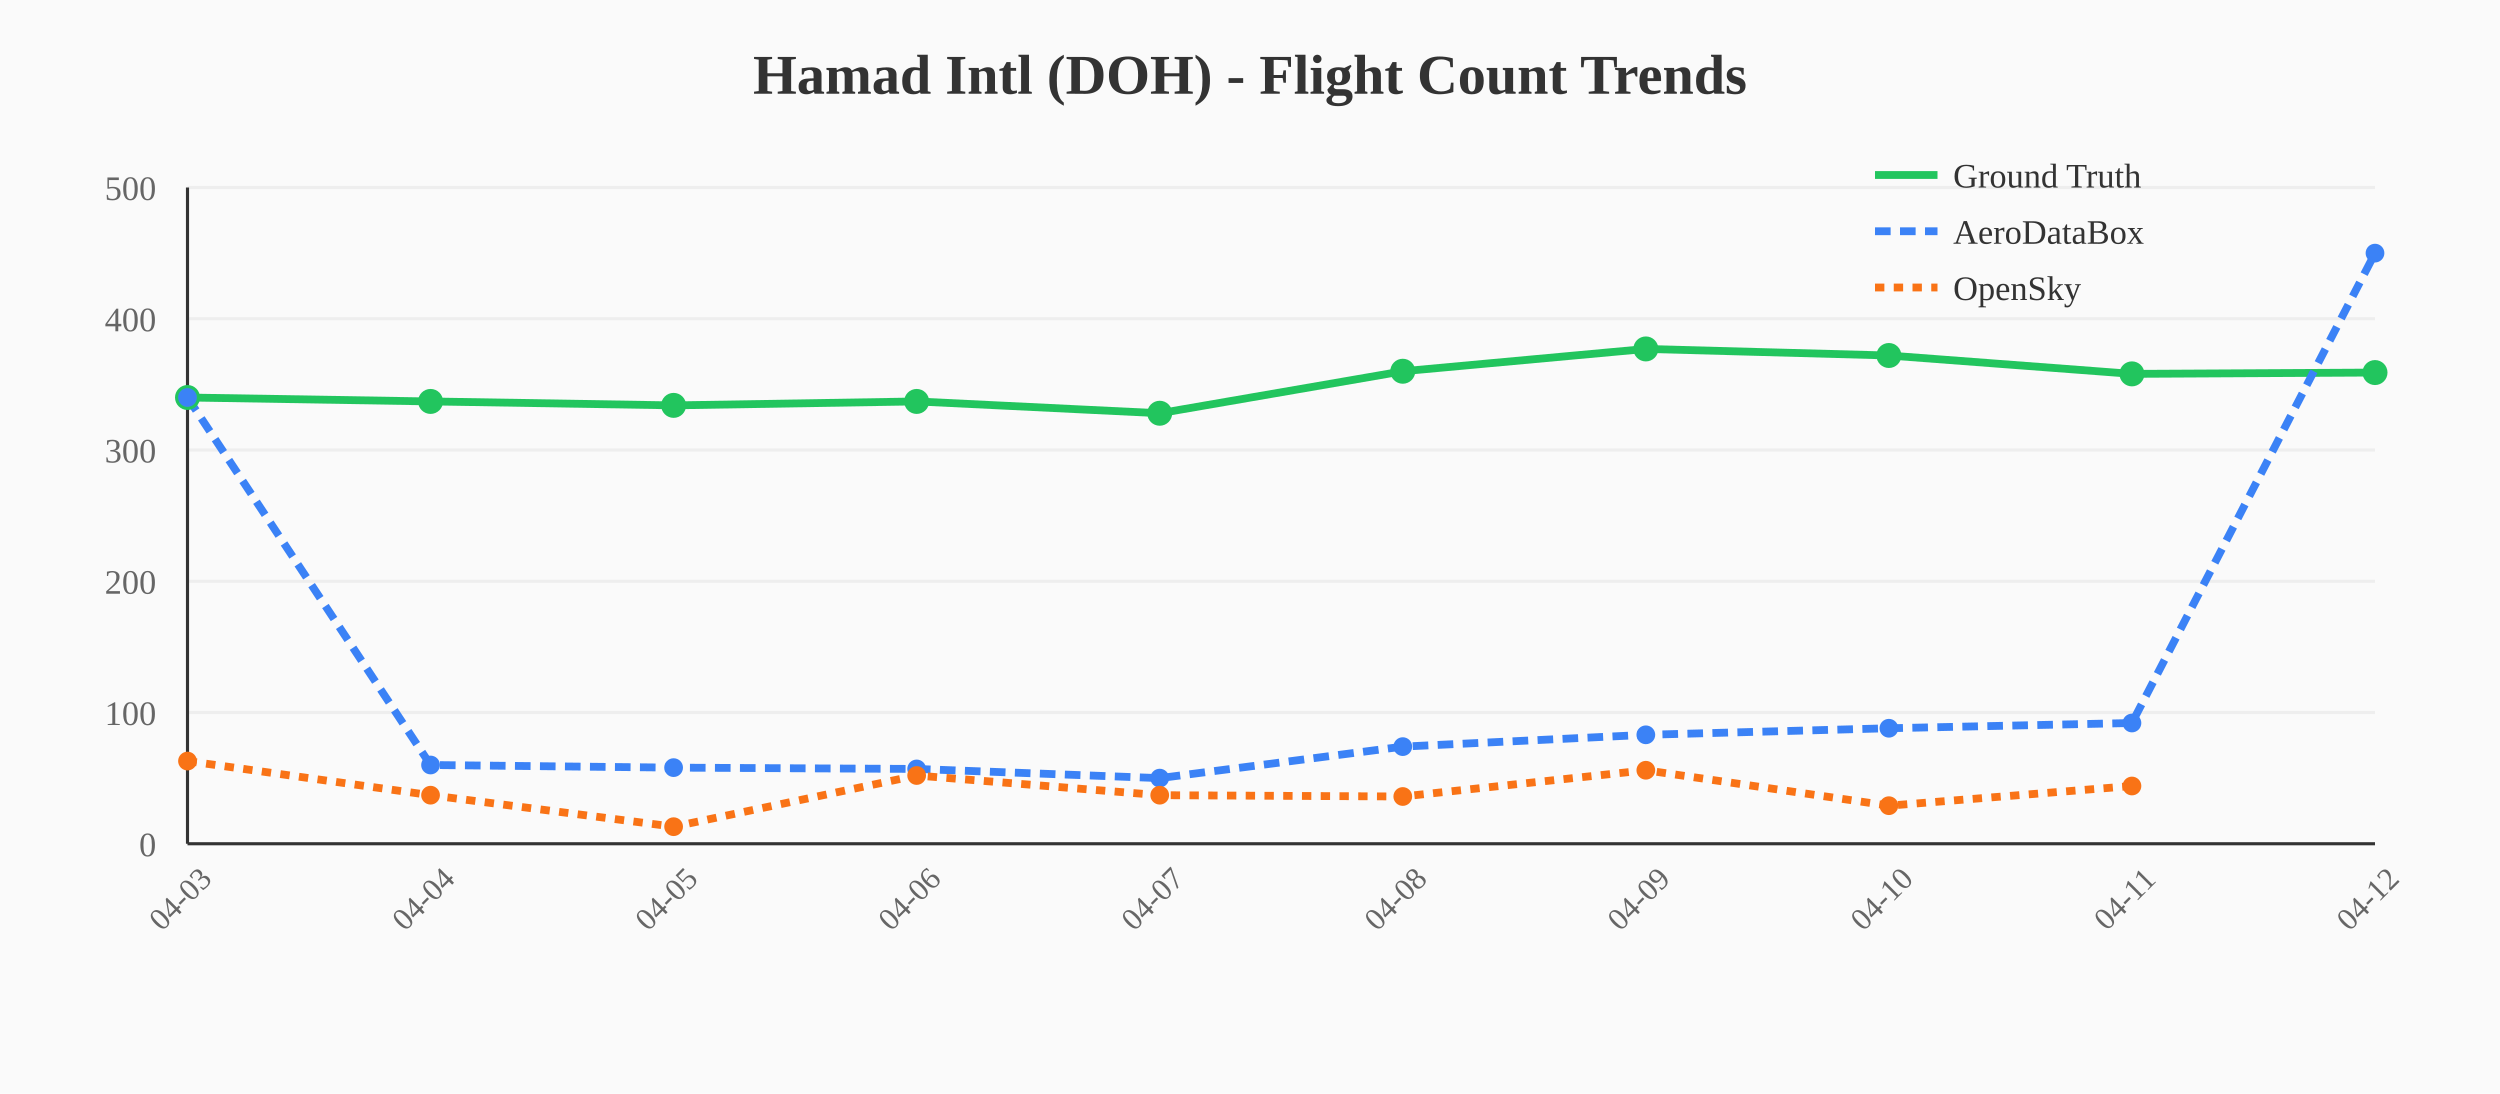
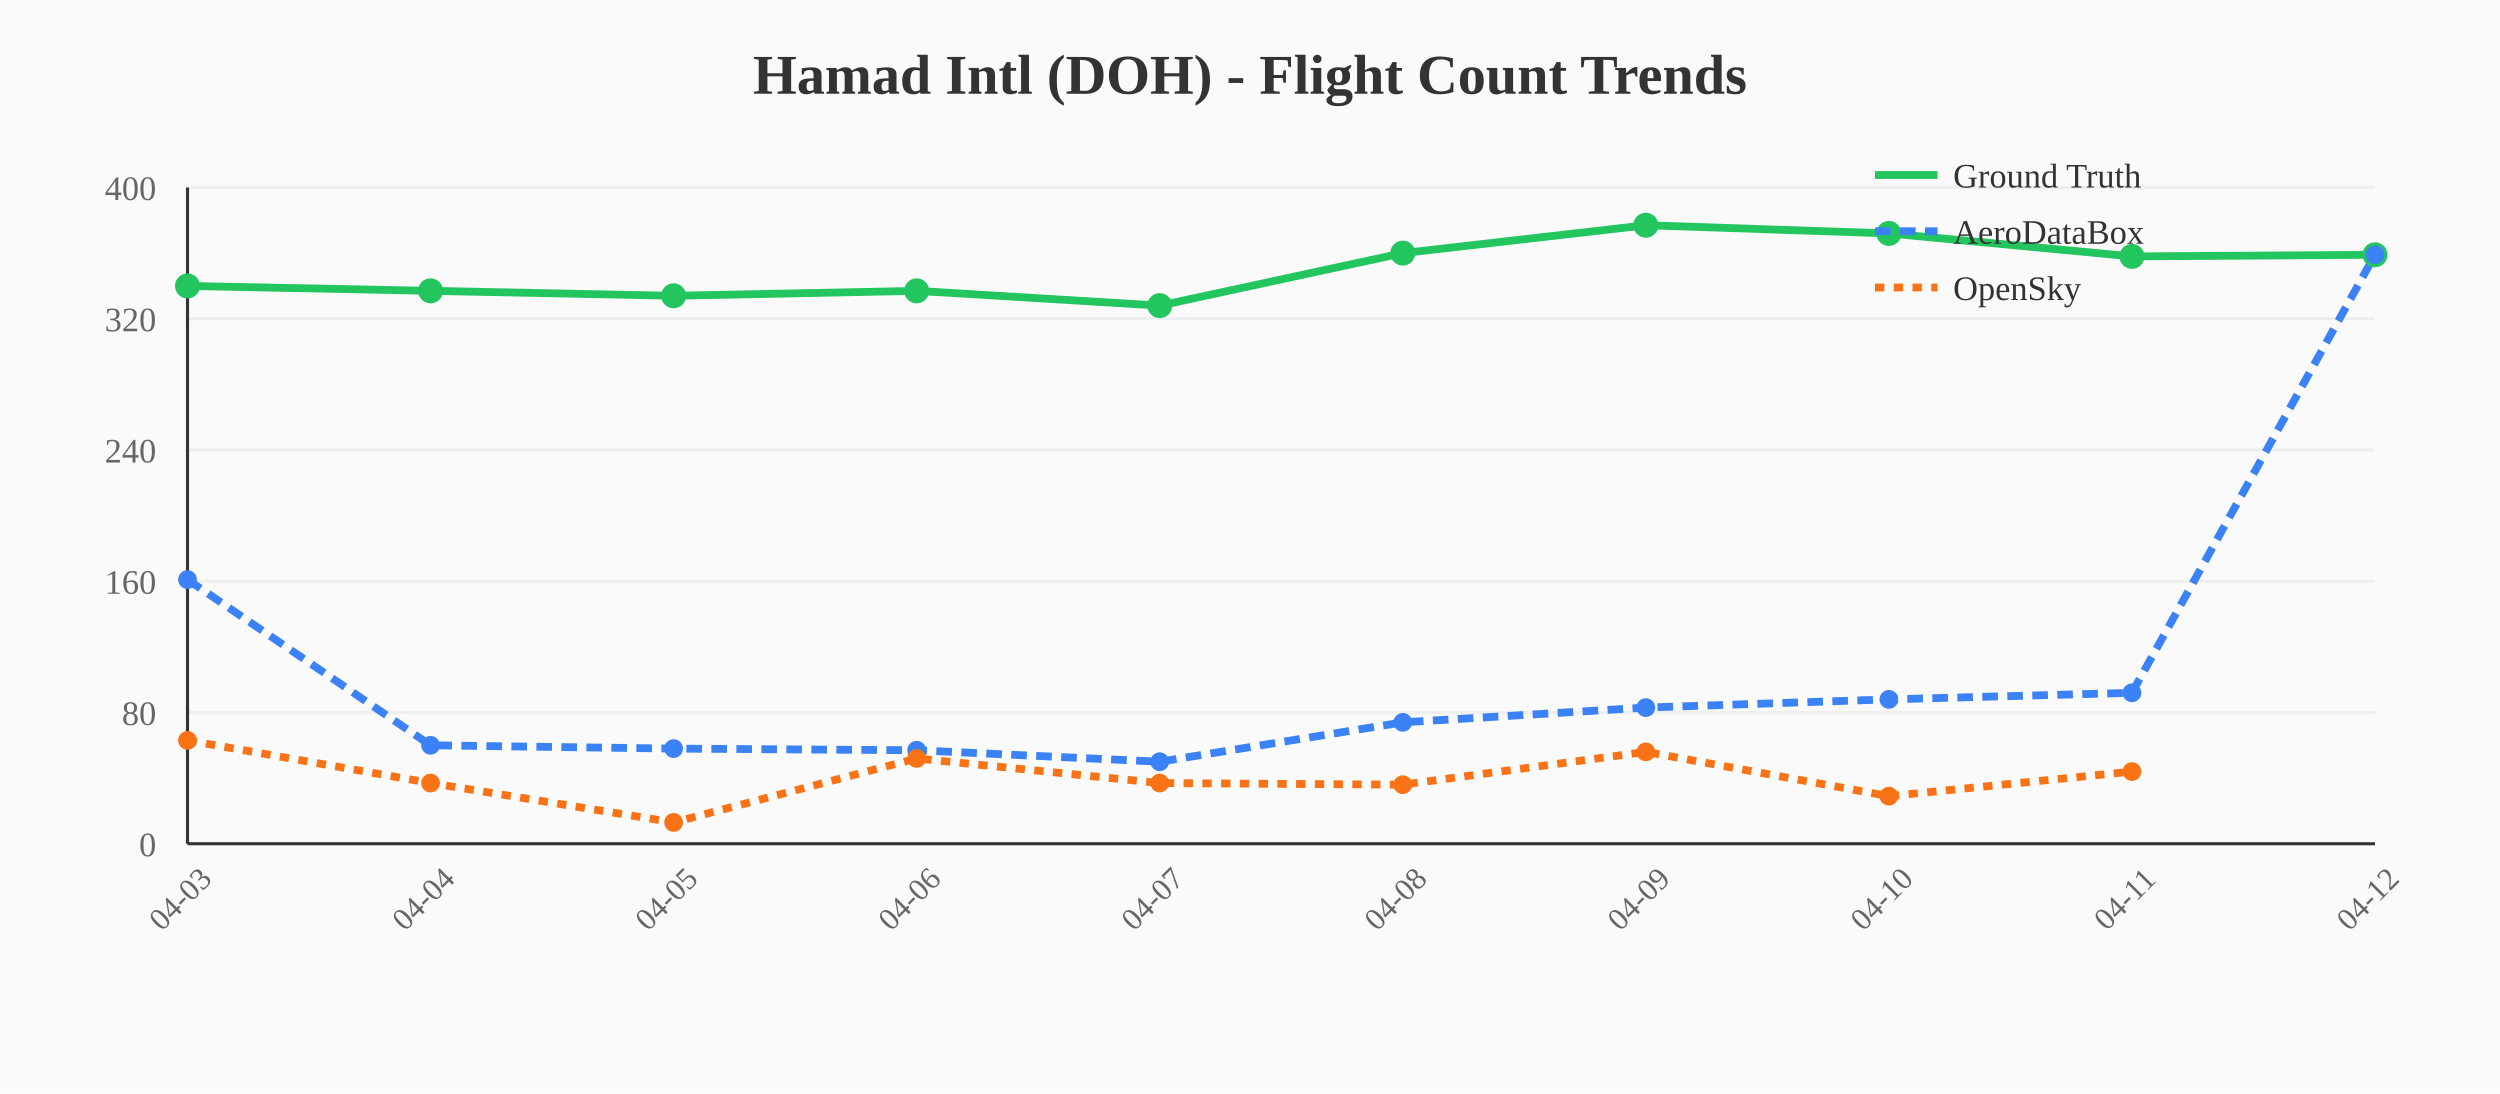
<svg xmlns="http://www.w3.org/2000/svg" width="800" height="350">
  <rect width="800" height="350" fill="#fafafa" />
  <text x="400" y="30" text-anchor="middle" font-size="18" font-weight="bold" fill="#333">Hamad Intl (DOH) - Flight Count Trends</text>
  <text x="50" y="274" text-anchor="end" font-size="11" fill="#666">0</text>
-   <text x="50" y="232" text-anchor="end" font-size="11" fill="#666">100</text>
+   <text x="50" y="232" text-anchor="end" font-size="11" fill="#666">80</text>
  <line x1="60" y1="228" x2="760" y2="228" stroke="#eee" stroke-width="1" />
-   <text x="50" y="190" text-anchor="end" font-size="11" fill="#666">200</text>
+   <text x="50" y="190" text-anchor="end" font-size="11" fill="#666">160</text>
  <line x1="60" y1="186" x2="760" y2="186" stroke="#eee" stroke-width="1" />
-   <text x="50" y="148" text-anchor="end" font-size="11" fill="#666">300</text>
+   <text x="50" y="148" text-anchor="end" font-size="11" fill="#666">240</text>
  <line x1="60" y1="144" x2="760" y2="144" stroke="#eee" stroke-width="1" />
-   <text x="50" y="106" text-anchor="end" font-size="11" fill="#666">400</text>
+   <text x="50" y="106" text-anchor="end" font-size="11" fill="#666">320</text>
  <line x1="60" y1="102" x2="760" y2="102" stroke="#eee" stroke-width="1" />
-   <text x="50" y="64" text-anchor="end" font-size="11" fill="#666">500</text>
+   <text x="50" y="64" text-anchor="end" font-size="11" fill="#666">400</text>
  <line x1="60" y1="60" x2="760" y2="60" stroke="#eee" stroke-width="1" />
  <line x1="60" y1="60" x2="60" y2="270" stroke="#333" stroke-width="1" />
  <line x1="60" y1="270" x2="760" y2="270" stroke="#333" stroke-width="1" />
  <text x="60" y="290" text-anchor="middle" font-size="10" fill="#666" transform="rotate(-45, 60, 290)">04-03</text>
  <text x="137.778" y="290" text-anchor="middle" font-size="10" fill="#666" transform="rotate(-45, 137.7778, 290)">04-04</text>
  <text x="215.556" y="290" text-anchor="middle" font-size="10" fill="#666" transform="rotate(-45, 215.5556, 290)">04-05</text>
  <text x="293.333" y="290" text-anchor="middle" font-size="10" fill="#666" transform="rotate(-45, 293.3333, 290)">04-06</text>
  <text x="371.111" y="290" text-anchor="middle" font-size="10" fill="#666" transform="rotate(-45, 371.1111, 290)">04-07</text>
  <text x="448.889" y="290" text-anchor="middle" font-size="10" fill="#666" transform="rotate(-45, 448.8889, 290)">04-08</text>
  <text x="526.667" y="290" text-anchor="middle" font-size="10" fill="#666" transform="rotate(-45, 526.6667, 290)">04-09</text>
  <text x="604.444" y="290" text-anchor="middle" font-size="10" fill="#666" transform="rotate(-45, 604.4444, 290)">04-10</text>
  <text x="682.222" y="290" text-anchor="middle" font-size="10" fill="#666" transform="rotate(-45, 682.2222, 290)">04-11</text>
  <text x="760" y="290" text-anchor="middle" font-size="10" fill="#666" transform="rotate(-45, 760, 290)">04-12</text>
-   <polyline points="60,127.2 137.778,128.46 215.556,129.72 293.333,128.46 371.111,132.24 448.889,118.8 526.667,111.66 604.444,113.76 682.222,119.64 760,119.22" fill="none" stroke="#22c55e" stroke-width="2.5" />
-   <polyline points="60,127.2 137.778,244.8 215.556,245.64 293.333,246.06 371.111,249 448.889,238.92 526.667,235.14 604.444,233.04 682.222,231.36 760,81" fill="none" stroke="#3b82f6" stroke-width="2.5" stroke-dasharray="5,3" />
-   <polyline points="60,243.54 137.778,254.46 215.556,264.54 293.333,248.16 371.111,254.46 448.889,254.88 526.667,246.48 604.444,257.82 682.222,251.52" fill="none" stroke="#f97316" stroke-width="2.5" stroke-dasharray="3,3" />
-   <circle cx="60" cy="127.2" r="4" fill="#22c55e" />
-   <circle cx="60" cy="127.2" r="3" fill="#3b82f6" />
-   <circle cx="60" cy="243.54" r="3" fill="#f97316" />
-   <circle cx="137.778" cy="128.46" r="4" fill="#22c55e" />
-   <circle cx="137.778" cy="244.8" r="3" fill="#3b82f6" />
-   <circle cx="137.778" cy="254.46" r="3" fill="#f97316" />
-   <circle cx="215.556" cy="129.72" r="4" fill="#22c55e" />
-   <circle cx="215.556" cy="245.64" r="3" fill="#3b82f6" />
-   <circle cx="215.556" cy="264.54" r="3" fill="#f97316" />
-   <circle cx="293.333" cy="128.46" r="4" fill="#22c55e" />
-   <circle cx="293.333" cy="246.06" r="3" fill="#3b82f6" />
-   <circle cx="293.333" cy="248.16" r="3" fill="#f97316" />
-   <circle cx="371.111" cy="132.24" r="4" fill="#22c55e" />
-   <circle cx="371.111" cy="249" r="3" fill="#3b82f6" />
-   <circle cx="371.111" cy="254.46" r="3" fill="#f97316" />
-   <circle cx="448.889" cy="118.8" r="4" fill="#22c55e" />
-   <circle cx="448.889" cy="238.92" r="3" fill="#3b82f6" />
-   <circle cx="448.889" cy="254.88" r="3" fill="#f97316" />
-   <circle cx="526.667" cy="111.66" r="4" fill="#22c55e" />
-   <circle cx="526.667" cy="235.14" r="3" fill="#3b82f6" />
-   <circle cx="526.667" cy="246.48" r="3" fill="#f97316" />
-   <circle cx="604.444" cy="113.76" r="4" fill="#22c55e" />
-   <circle cx="604.444" cy="233.04" r="3" fill="#3b82f6" />
-   <circle cx="604.444" cy="257.82" r="3" fill="#f97316" />
-   <circle cx="682.222" cy="119.64" r="4" fill="#22c55e" />
-   <circle cx="682.222" cy="231.36" r="3" fill="#3b82f6" />
-   <circle cx="682.222" cy="251.52" r="3" fill="#f97316" />
-   <circle cx="760" cy="119.22" r="4" fill="#22c55e" />
-   <circle cx="760" cy="81" r="3" fill="#3b82f6" />
+   <polyline points="60,91.5 137.778,93.075 215.556,94.65 293.333,93.075 371.111,97.8 448.889,81 526.667,72.075 604.444,74.7 682.222,82.05 760,81.525" fill="none" stroke="#22c55e" stroke-width="2.5" />
+   <polyline points="60,185.475 137.778,238.5 215.556,239.55 293.333,240.075 371.111,243.75 448.889,231.15 526.667,226.425 604.444,223.8 682.222,221.7 760,81.525" fill="none" stroke="#3b82f6" stroke-width="2.5" stroke-dasharray="5,3" />
+   <polyline points="60,236.925 137.778,250.575 215.556,263.175 293.333,242.7 371.111,250.575 448.889,251.1 526.667,240.6 604.444,254.775 682.222,246.9" fill="none" stroke="#f97316" stroke-width="2.5" stroke-dasharray="3,3" />
+   <circle cx="60" cy="91.5" r="4" fill="#22c55e" />
+   <circle cx="60" cy="185.475" r="3" fill="#3b82f6" />
+   <circle cx="60" cy="236.925" r="3" fill="#f97316" />
+   <circle cx="137.778" cy="93.075" r="4" fill="#22c55e" />
+   <circle cx="137.778" cy="238.5" r="3" fill="#3b82f6" />
+   <circle cx="137.778" cy="250.575" r="3" fill="#f97316" />
+   <circle cx="215.556" cy="94.65" r="4" fill="#22c55e" />
+   <circle cx="215.556" cy="239.55" r="3" fill="#3b82f6" />
+   <circle cx="215.556" cy="263.175" r="3" fill="#f97316" />
+   <circle cx="293.333" cy="93.075" r="4" fill="#22c55e" />
+   <circle cx="293.333" cy="240.075" r="3" fill="#3b82f6" />
+   <circle cx="293.333" cy="242.7" r="3" fill="#f97316" />
+   <circle cx="371.111" cy="97.8" r="4" fill="#22c55e" />
+   <circle cx="371.111" cy="243.75" r="3" fill="#3b82f6" />
+   <circle cx="371.111" cy="250.575" r="3" fill="#f97316" />
+   <circle cx="448.889" cy="81" r="4" fill="#22c55e" />
+   <circle cx="448.889" cy="231.15" r="3" fill="#3b82f6" />
+   <circle cx="448.889" cy="251.1" r="3" fill="#f97316" />
+   <circle cx="526.667" cy="72.075" r="4" fill="#22c55e" />
+   <circle cx="526.667" cy="226.425" r="3" fill="#3b82f6" />
+   <circle cx="526.667" cy="240.6" r="3" fill="#f97316" />
+   <circle cx="604.444" cy="74.7" r="4" fill="#22c55e" />
+   <circle cx="604.444" cy="223.8" r="3" fill="#3b82f6" />
+   <circle cx="604.444" cy="254.775" r="3" fill="#f97316" />
+   <circle cx="682.222" cy="82.05" r="4" fill="#22c55e" />
+   <circle cx="682.222" cy="221.7" r="3" fill="#3b82f6" />
+   <circle cx="682.222" cy="246.9" r="3" fill="#f97316" />
+   <circle cx="760" cy="81.525" r="4" fill="#22c55e" />
+   <circle cx="760" cy="81.525" r="3" fill="#3b82f6" />
  <line x1="600" y1="56" x2="620" y2="56" stroke="#22c55e" stroke-width="2.5" />
  <text x="625" y="60" font-size="11" fill="#333">Ground Truth</text>
  <line x1="600" y1="74" x2="620" y2="74" stroke="#3b82f6" stroke-width="2.5" stroke-dasharray="5,3" />
  <text x="625" y="78" font-size="11" fill="#333">AeroDataBox</text>
  <line x1="600" y1="92" x2="620" y2="92" stroke="#f97316" stroke-width="2.5" stroke-dasharray="3,3" />
  <text x="625" y="96" font-size="11" fill="#333">OpenSky</text>
</svg>
